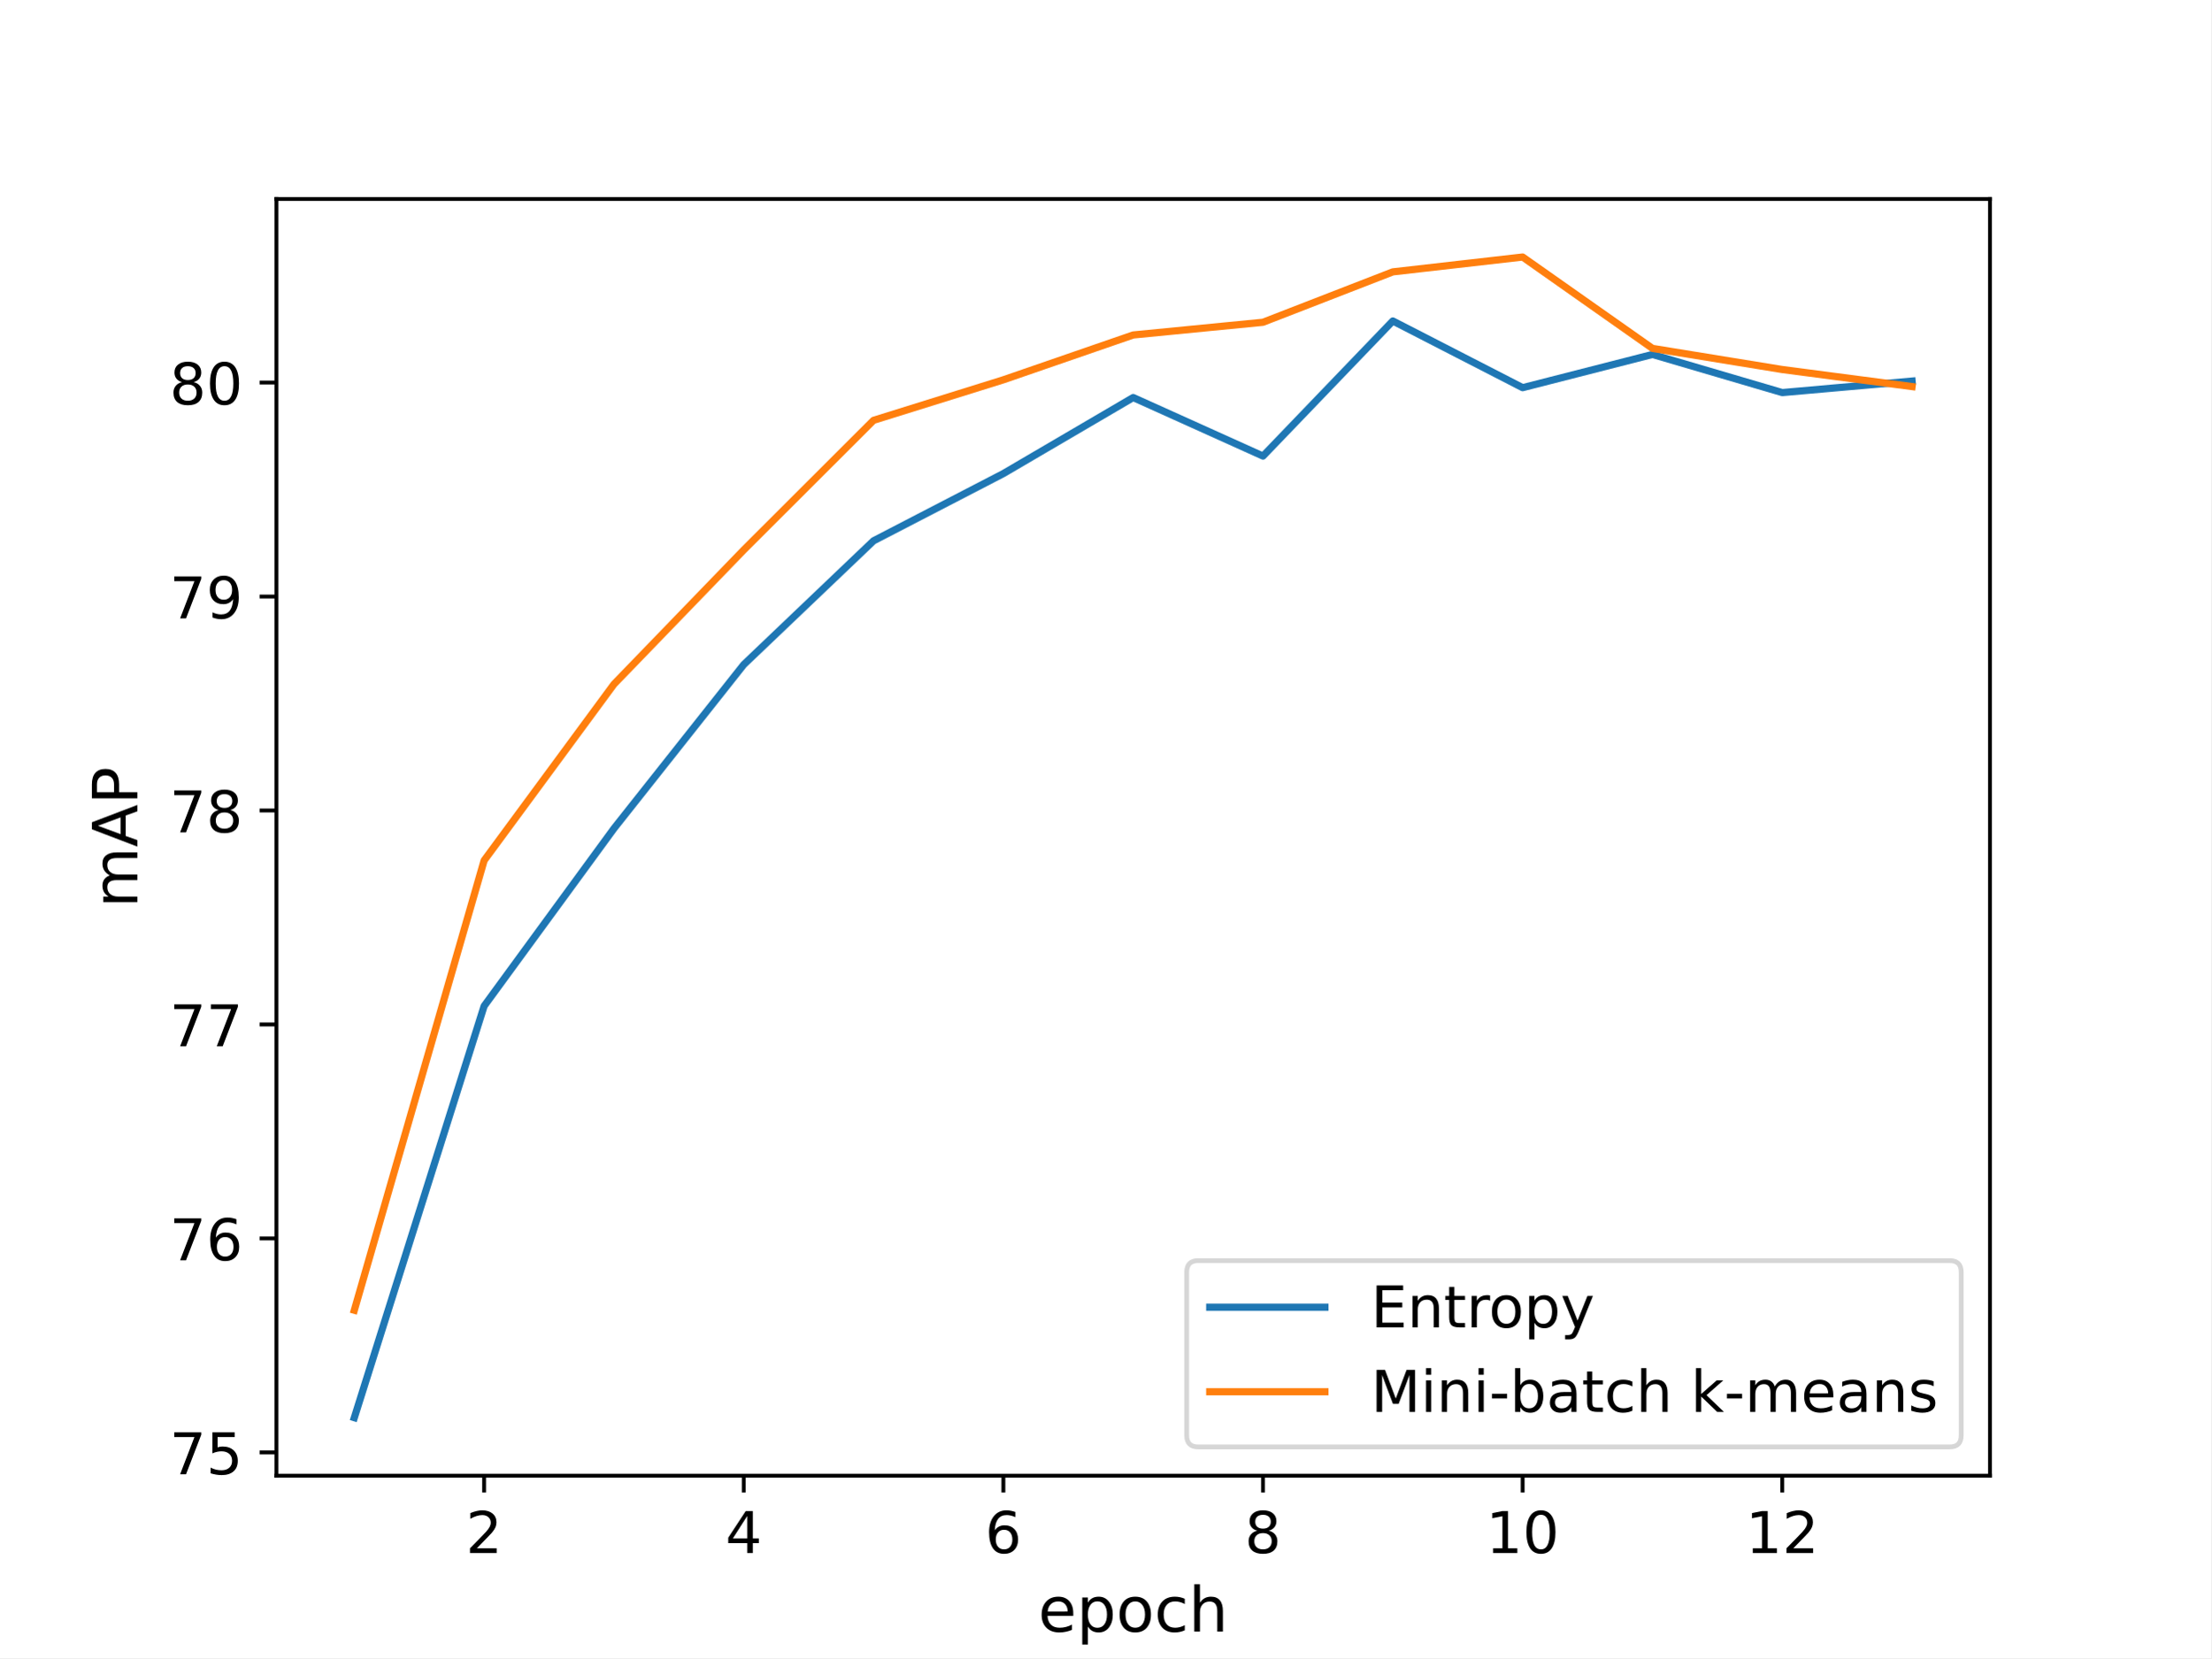
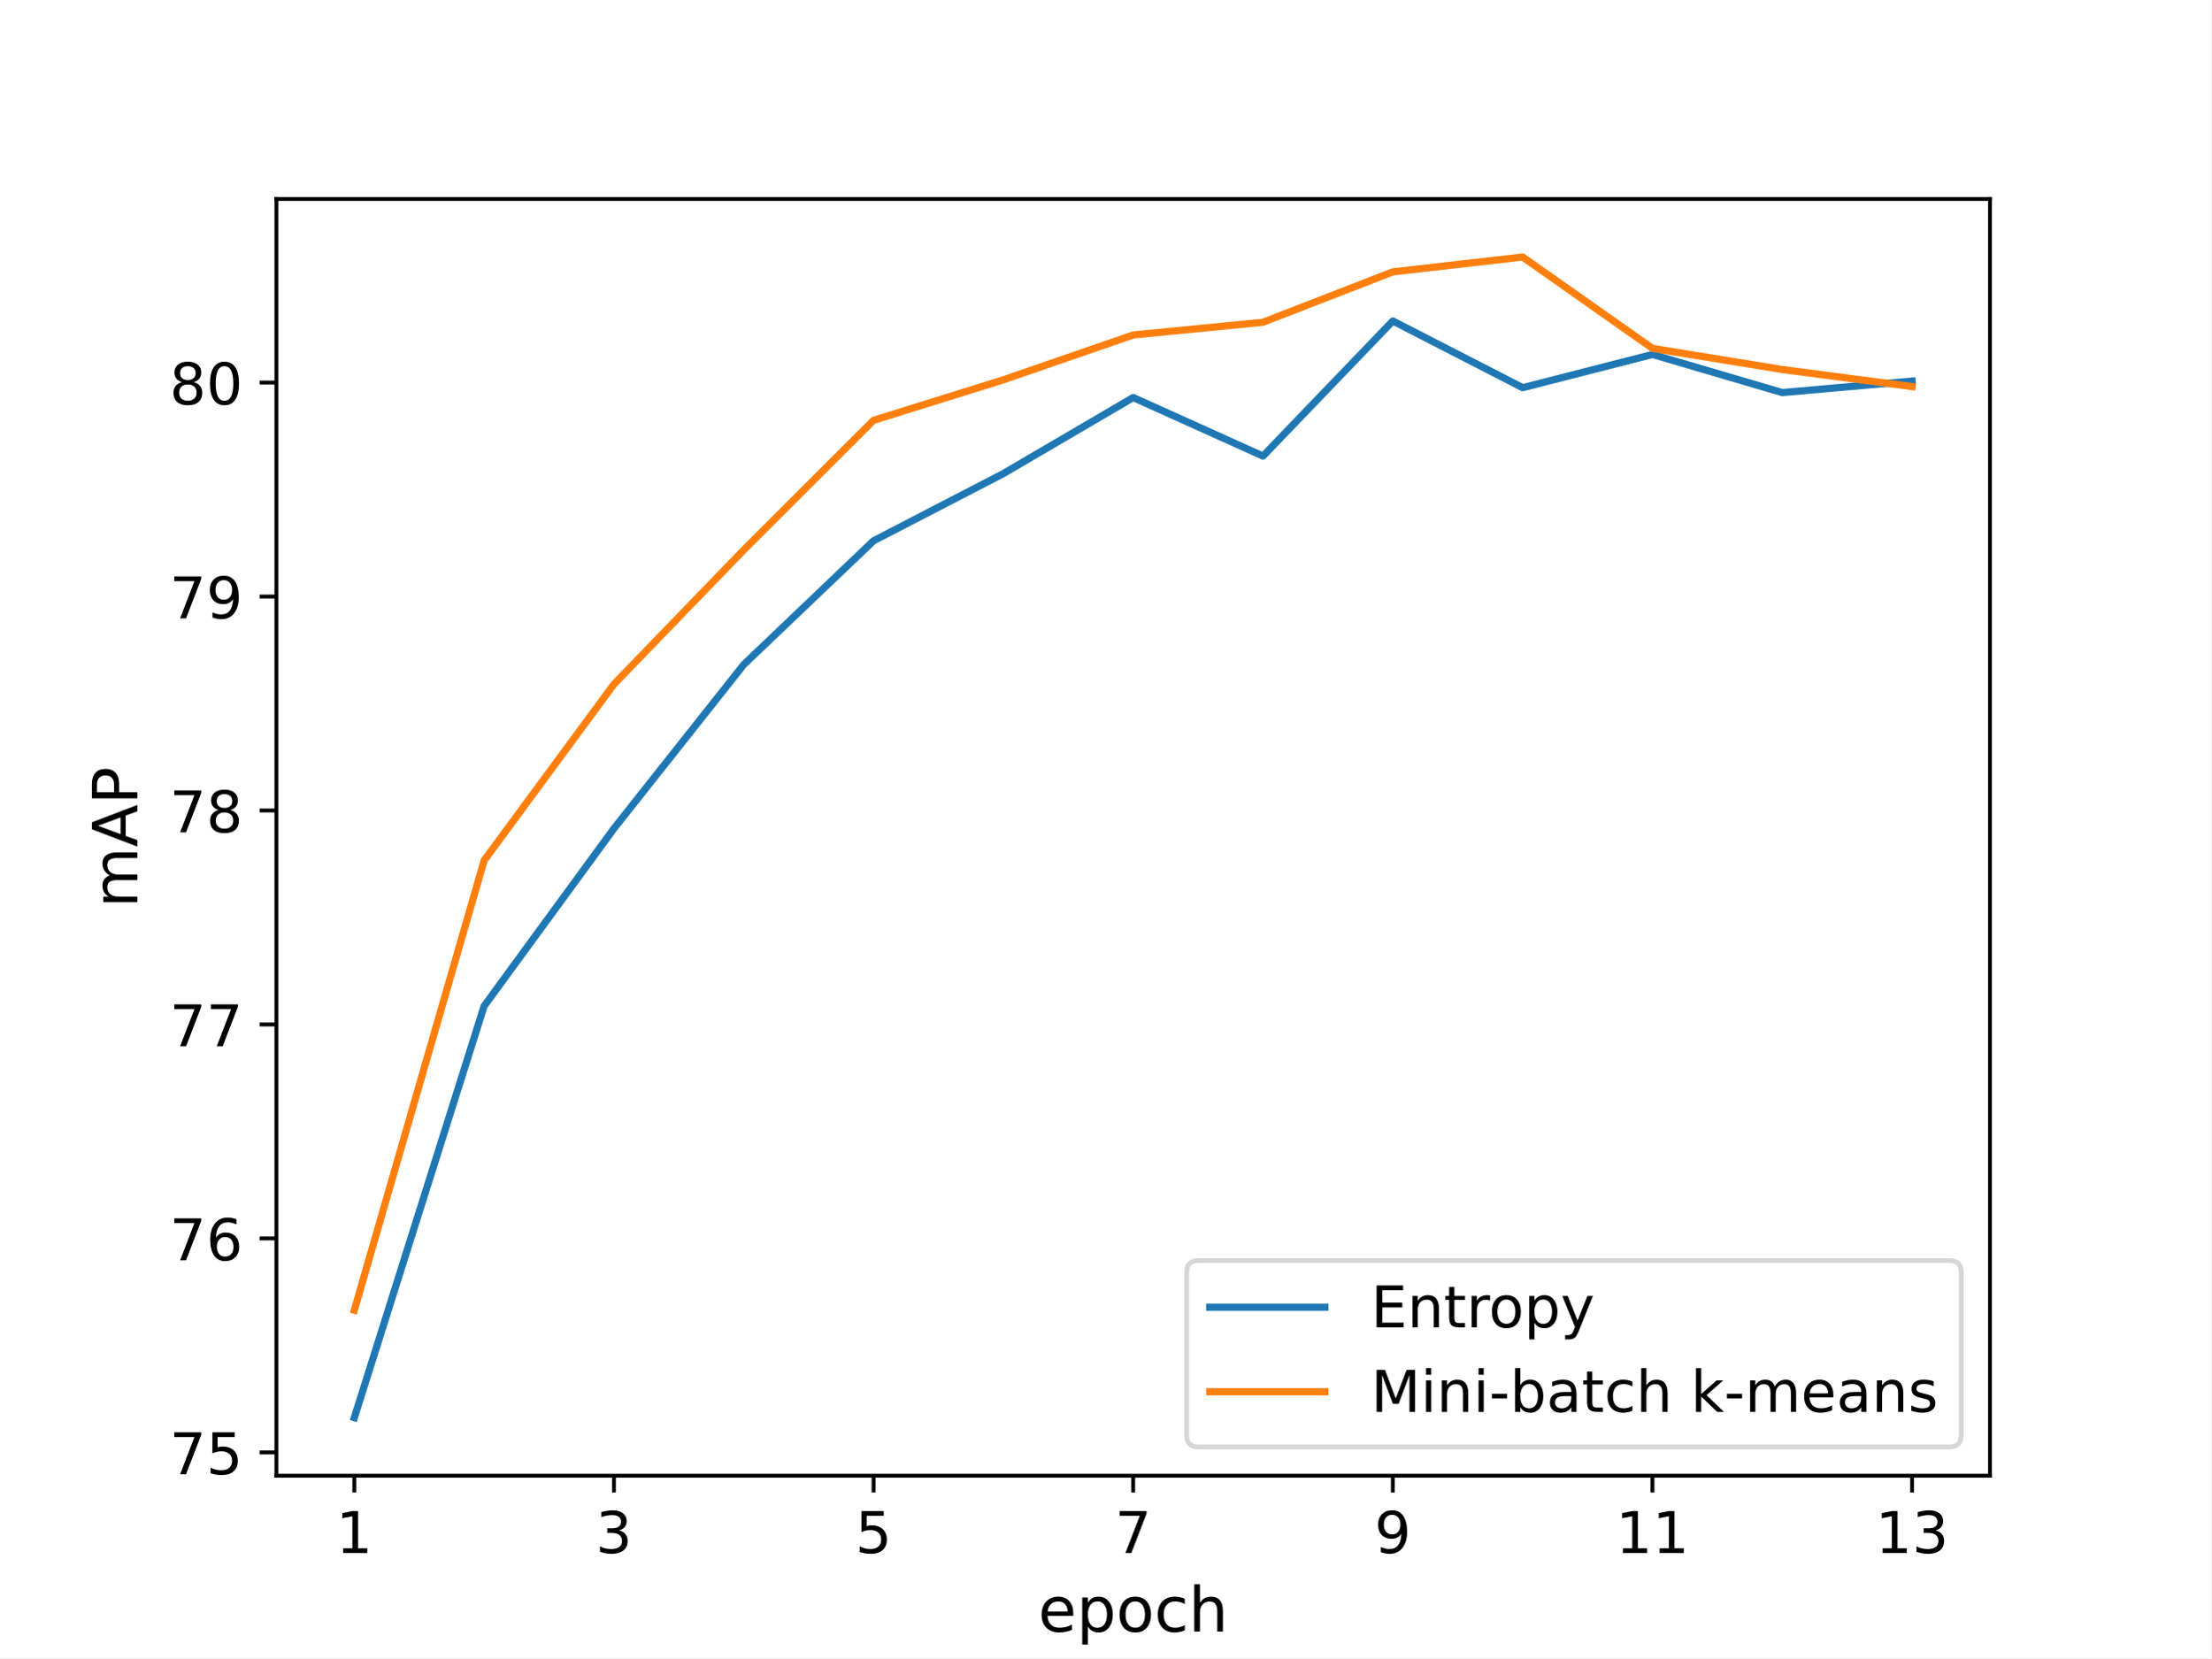
<svg xmlns="http://www.w3.org/2000/svg" xmlns:xlink="http://www.w3.org/1999/xlink" width="460.8pt" height="345.6pt" viewBox="0 0 460.8 345.6" version="1.1">
  <defs>
    <style type="text/css">*{stroke-linejoin: round; stroke-linecap: butt}</style>
  </defs>
  <g id="figure_1">
    <g id="patch_1">
      <path d="M 0 345.6  L 460.8 345.6  L 460.8 0  L 0 0  z " style="fill: #ffffff" />
    </g>
    <g id="axes_1">
      <g id="patch_2">
        <path d="M 57.6 307.584  L 414.72 307.584  L 414.72 41.472  L 57.6 41.472  z " style="fill: #ffffff" />
      </g>
      <g id="matplotlib.axis_1">
        <g id="xtick_1">
          <g id="line2d_1">
            <defs>
-               <path id="mf3b900e0e9" d="M 0 0  L 0 3.5  " style="stroke: #000000; stroke-width: 0.8" />
-             </defs>
-             <g>
-               <use xlink:href="#mf3b900e0e9" x="100.887" y="307.584" style="stroke: #000000; stroke-width: 0.8" />
+               <path id="m120ea2a809" d="M 0 0  L 0 3.5  " style="stroke: #000000; stroke-width: 0.8" />
+             </defs>
+             <g>
+               <use xlink:href="#m120ea2a809" x="73.833" y="307.584" style="stroke: #000000; stroke-width: 0.8" />
            </g>
          </g>
          <g id="text_1">
-             <g transform="translate(97.06977 323.7021) scale(0.12 -0.12)">
-               <defs>
-                 <path id="DejaVuSans-32" d="M 1228 531  L 3431 531  L 3431 0  L 469 0  L 469 531  Q 828 903 1448 1529  Q 2069 2156 2228 2338  Q 2531 2678 2651 2914  Q 2772 3150 2772 3378  Q 2772 3750 2511 3984  Q 2250 4219 1831 4219  Q 1534 4219 1204 4116  Q 875 4013 500 3803  L 500 4441  Q 881 4594 1212 4672  Q 1544 4750 1819 4750  Q 2544 4750 2975 4387  Q 3406 4025 3406 3419  Q 3406 3131 3298 2873  Q 3191 2616 2906 2266  Q 2828 2175 2409 1742  Q 1991 1309 1228 531  z " transform="scale(0.015625)" />
-               </defs>
-               <use xlink:href="#DejaVuSans-32" />
+             <g transform="translate(70.01523 323.7021) scale(0.12 -0.12)">
+               <defs>
+                 <path id="DejaVuSans-31" d="M 794 531  L 1825 531  L 1825 4091  L 703 3866  L 703 4441  L 1819 4666  L 2450 4666  L 2450 531  L 3481 531  L 3481 0  L 794 0  L 794 531  z " transform="scale(0.015625)" />
+               </defs>
+               <use xlink:href="#DejaVuSans-31" />
            </g>
          </g>
        </g>
        <g id="xtick_2">
          <g id="line2d_2">
            <g>
-               <use xlink:href="#mf3b900e0e9" x="154.996" y="307.584" style="stroke: #000000; stroke-width: 0.8" />
+               <use xlink:href="#m120ea2a809" x="127.942" y="307.584" style="stroke: #000000; stroke-width: 0.8" />
            </g>
          </g>
          <g id="text_2">
-             <g transform="translate(151.1789 323.7021) scale(0.12 -0.12)">
-               <defs>
-                 <path id="DejaVuSans-34" d="M 2419 4116  L 825 1625  L 2419 1625  L 2419 4116  z M 2253 4666  L 3047 4666  L 3047 1625  L 3713 1625  L 3713 1100  L 3047 1100  L 3047 0  L 2419 0  L 2419 1100  L 313 1100  L 313 1709  L 2253 4666  z " transform="scale(0.015625)" />
-               </defs>
-               <use xlink:href="#DejaVuSans-34" />
+             <g transform="translate(124.1243 323.7021) scale(0.12 -0.12)">
+               <defs>
+                 <path id="DejaVuSans-33" d="M 2597 2516  Q 3050 2419 3304 2112  Q 3559 1806 3559 1356  Q 3559 666 3084 287  Q 2609 -91 1734 -91  Q 1441 -91 1130 -33  Q 819 25 488 141  L 488 750  Q 750 597 1062 519  Q 1375 441 1716 441  Q 2309 441 2620 675  Q 2931 909 2931 1356  Q 2931 1769 2642 2001  Q 2353 2234 1838 2234  L 1294 2234  L 1294 2753  L 1863 2753  Q 2328 2753 2575 2939  Q 2822 3125 2822 3475  Q 2822 3834 2567 4026  Q 2313 4219 1838 4219  Q 1578 4219 1281 4162  Q 984 4106 628 3988  L 628 4550  Q 988 4650 1302 4700  Q 1616 4750 1894 4750  Q 2613 4750 3031 4423  Q 3450 4097 3450 3541  Q 3450 3153 3228 2886  Q 3006 2619 2597 2516  z " transform="scale(0.015625)" />
+               </defs>
+               <use xlink:href="#DejaVuSans-33" />
            </g>
          </g>
        </g>
        <g id="xtick_3">
          <g id="line2d_3">
            <g>
-               <use xlink:href="#mf3b900e0e9" x="209.105" y="307.584" style="stroke: #000000; stroke-width: 0.8" />
+               <use xlink:href="#m120ea2a809" x="182.051" y="307.584" style="stroke: #000000; stroke-width: 0.8" />
            </g>
          </g>
          <g id="text_3">
-             <g transform="translate(205.288 323.7021) scale(0.12 -0.12)">
-               <defs>
-                 <path id="DejaVuSans-36" d="M 2113 2584  Q 1688 2584 1439 2293  Q 1191 2003 1191 1497  Q 1191 994 1439 701  Q 1688 409 2113 409  Q 2538 409 2786 701  Q 3034 994 3034 1497  Q 3034 2003 2786 2293  Q 2538 2584 2113 2584  z M 3366 4563  L 3366 3988  Q 3128 4100 2886 4159  Q 2644 4219 2406 4219  Q 1781 4219 1451 3797  Q 1122 3375 1075 2522  Q 1259 2794 1537 2939  Q 1816 3084 2150 3084  Q 2853 3084 3261 2657  Q 3669 2231 3669 1497  Q 3669 778 3244 343  Q 2819 -91 2113 -91  Q 1303 -91 875 529  Q 447 1150 447 2328  Q 447 3434 972 4092  Q 1497 4750 2381 4750  Q 2619 4750 2861 4703  Q 3103 4656 3366 4563  z " transform="scale(0.015625)" />
-               </defs>
-               <use xlink:href="#DejaVuSans-36" />
+             <g transform="translate(178.2334 323.7021) scale(0.12 -0.12)">
+               <defs>
+                 <path id="DejaVuSans-35" d="M 691 4666  L 3169 4666  L 3169 4134  L 1269 4134  L 1269 2991  Q 1406 3038 1543 3061  Q 1681 3084 1819 3084  Q 2600 3084 3056 2656  Q 3513 2228 3513 1497  Q 3513 744 3044 326  Q 2575 -91 1722 -91  Q 1428 -91 1123 -41  Q 819 9 494 109  L 494 744  Q 775 591 1075 516  Q 1375 441 1709 441  Q 2250 441 2565 725  Q 2881 1009 2881 1497  Q 2881 1984 2565 2268  Q 2250 2553 1709 2553  Q 1456 2553 1204 2497  Q 953 2441 691 2322  L 691 4666  z " transform="scale(0.015625)" />
+               </defs>
+               <use xlink:href="#DejaVuSans-35" />
            </g>
          </g>
        </g>
        <g id="xtick_4">
          <g id="line2d_4">
            <g>
-               <use xlink:href="#mf3b900e0e9" x="263.215" y="307.584" style="stroke: #000000; stroke-width: 0.8" />
+               <use xlink:href="#m120ea2a809" x="236.16" y="307.584" style="stroke: #000000; stroke-width: 0.8" />
            </g>
          </g>
          <g id="text_4">
-             <g transform="translate(259.397 323.7021) scale(0.12 -0.12)">
-               <defs>
-                 <path id="DejaVuSans-38" d="M 2034 2216  Q 1584 2216 1326 1975  Q 1069 1734 1069 1313  Q 1069 891 1326 650  Q 1584 409 2034 409  Q 2484 409 2743 651  Q 3003 894 3003 1313  Q 3003 1734 2745 1975  Q 2488 2216 2034 2216  z M 1403 2484  Q 997 2584 770 2862  Q 544 3141 544 3541  Q 544 4100 942 4425  Q 1341 4750 2034 4750  Q 2731 4750 3128 4425  Q 3525 4100 3525 3541  Q 3525 3141 3298 2862  Q 3072 2584 2669 2484  Q 3125 2378 3379 2068  Q 3634 1759 3634 1313  Q 3634 634 3220 271  Q 2806 -91 2034 -91  Q 1263 -91 848 271  Q 434 634 434 1313  Q 434 1759 690 2068  Q 947 2378 1403 2484  z M 1172 3481  Q 1172 3119 1398 2916  Q 1625 2713 2034 2713  Q 2441 2713 2670 2916  Q 2900 3119 2900 3481  Q 2900 3844 2670 4047  Q 2441 4250 2034 4250  Q 1625 4250 1398 4047  Q 1172 3844 1172 3481  z " transform="scale(0.015625)" />
-               </defs>
-               <use xlink:href="#DejaVuSans-38" />
+             <g transform="translate(232.3425 323.7021) scale(0.12 -0.12)">
+               <defs>
+                 <path id="DejaVuSans-37" d="M 525 4666  L 3525 4666  L 3525 4397  L 1831 0  L 1172 0  L 2766 4134  L 525 4134  L 525 4666  z " transform="scale(0.015625)" />
+               </defs>
+               <use xlink:href="#DejaVuSans-37" />
            </g>
          </g>
        </g>
        <g id="xtick_5">
          <g id="line2d_5">
            <g>
-               <use xlink:href="#mf3b900e0e9" x="317.324" y="307.584" style="stroke: #000000; stroke-width: 0.8" />
+               <use xlink:href="#m120ea2a809" x="290.269" y="307.584" style="stroke: #000000; stroke-width: 0.8" />
            </g>
          </g>
          <g id="text_5">
-             <g transform="translate(309.6886 323.7021) scale(0.12 -0.12)">
-               <defs>
-                 <path id="DejaVuSans-31" d="M 794 531  L 1825 531  L 1825 4091  L 703 3866  L 703 4441  L 1819 4666  L 2450 4666  L 2450 531  L 3481 531  L 3481 0  L 794 0  L 794 531  z " transform="scale(0.015625)" />
-                 <path id="DejaVuSans-30" d="M 2034 4250  Q 1547 4250 1301 3770  Q 1056 3291 1056 2328  Q 1056 1369 1301 889  Q 1547 409 2034 409  Q 2525 409 2770 889  Q 3016 1369 3016 2328  Q 3016 3291 2770 3770  Q 2525 4250 2034 4250  z M 2034 4750  Q 2819 4750 3233 4129  Q 3647 3509 3647 2328  Q 3647 1150 3233 529  Q 2819 -91 2034 -91  Q 1250 -91 836 529  Q 422 1150 422 2328  Q 422 3509 836 4129  Q 1250 4750 2034 4750  z " transform="scale(0.015625)" />
-               </defs>
-               <use xlink:href="#DejaVuSans-31" />
-               <use xlink:href="#DejaVuSans-30" x="63.623" />
+             <g transform="translate(286.4516 323.7021) scale(0.12 -0.12)">
+               <defs>
+                 <path id="DejaVuSans-39" d="M 703 97  L 703 672  Q 941 559 1184 500  Q 1428 441 1663 441  Q 2288 441 2617 861  Q 2947 1281 2994 2138  Q 2813 1869 2534 1725  Q 2256 1581 1919 1581  Q 1219 1581 811 2004  Q 403 2428 403 3163  Q 403 3881 828 4315  Q 1253 4750 1959 4750  Q 2769 4750 3195 4129  Q 3622 3509 3622 2328  Q 3622 1225 3098 567  Q 2575 -91 1691 -91  Q 1453 -91 1209 -44  Q 966 3 703 97  z M 1959 2075  Q 2384 2075 2632 2365  Q 2881 2656 2881 3163  Q 2881 3666 2632 3958  Q 2384 4250 1959 4250  Q 1534 4250 1286 3958  Q 1038 3666 1038 3163  Q 1038 2656 1286 2365  Q 1534 2075 1959 2075  z " transform="scale(0.015625)" />
+               </defs>
+               <use xlink:href="#DejaVuSans-39" />
            </g>
          </g>
        </g>
        <g id="xtick_6">
          <g id="line2d_6">
            <g>
-               <use xlink:href="#mf3b900e0e9" x="371.433" y="307.584" style="stroke: #000000; stroke-width: 0.8" />
+               <use xlink:href="#m120ea2a809" x="344.378" y="307.584" style="stroke: #000000; stroke-width: 0.8" />
            </g>
          </g>
          <g id="text_6">
-             <g transform="translate(363.7977 323.7021) scale(0.12 -0.12)">
+             <g transform="translate(336.7432 323.7021) scale(0.12 -0.12)">
              <use xlink:href="#DejaVuSans-31" />
-               <use xlink:href="#DejaVuSans-32" x="63.623" />
-             </g>
-           </g>
-         </g>
-         <g id="text_7">
+               <use xlink:href="#DejaVuSans-31" x="63.623" />
+             </g>
+           </g>
+         </g>
+         <g id="xtick_7">
+           <g id="line2d_7">
+             <g>
+               <use xlink:href="#m120ea2a809" x="398.487" y="307.584" style="stroke: #000000; stroke-width: 0.8" />
+             </g>
+           </g>
+           <g id="text_7">
+             <g transform="translate(390.8523 323.7021) scale(0.12 -0.12)">
+               <use xlink:href="#DejaVuSans-31" />
+               <use xlink:href="#DejaVuSans-33" x="63.623" />
+             </g>
+           </g>
+         </g>
+         <g id="text_8">
          <g transform="translate(216.3634 340.0757) scale(0.13 -0.13)">
            <defs>
              <path id="DejaVuSans-65" d="M 3597 1894  L 3597 1613  L 953 1613  Q 991 1019 1311 708  Q 1631 397 2203 397  Q 2534 397 2845 478  Q 3156 559 3463 722  L 3463 178  Q 3153 47 2828 -22  Q 2503 -91 2169 -91  Q 1331 -91 842 396  Q 353 884 353 1716  Q 353 2575 817 3079  Q 1281 3584 2069 3584  Q 2775 3584 3186 3129  Q 3597 2675 3597 1894  z M 3022 2063  Q 3016 2534 2758 2815  Q 2500 3097 2075 3097  Q 1594 3097 1305 2825  Q 1016 2553 972 2059  L 3022 2063  z " transform="scale(0.015625)" />
              <path id="DejaVuSans-70" d="M 1159 525  L 1159 -1331  L 581 -1331  L 581 3500  L 1159 3500  L 1159 2969  Q 1341 3281 1617 3432  Q 1894 3584 2278 3584  Q 2916 3584 3314 3078  Q 3713 2572 3713 1747  Q 3713 922 3314 415  Q 2916 -91 2278 -91  Q 1894 -91 1617 61  Q 1341 213 1159 525  z M 3116 1747  Q 3116 2381 2855 2742  Q 2594 3103 2138 3103  Q 1681 3103 1420 2742  Q 1159 2381 1159 1747  Q 1159 1113 1420 752  Q 1681 391 2138 391  Q 2594 391 2855 752  Q 3116 1113 3116 1747  z " transform="scale(0.015625)" />
              <path id="DejaVuSans-6f" d="M 1959 3097  Q 1497 3097 1228 2736  Q 959 2375 959 1747  Q 959 1119 1226 758  Q 1494 397 1959 397  Q 2419 397 2687 759  Q 2956 1122 2956 1747  Q 2956 2369 2687 2733  Q 2419 3097 1959 3097  z M 1959 3584  Q 2709 3584 3137 3096  Q 3566 2609 3566 1747  Q 3566 888 3137 398  Q 2709 -91 1959 -91  Q 1206 -91 779 398  Q 353 888 353 1747  Q 353 2609 779 3096  Q 1206 3584 1959 3584  z " transform="scale(0.015625)" />
              <path id="DejaVuSans-63" d="M 3122 3366  L 3122 2828  Q 2878 2963 2633 3030  Q 2388 3097 2138 3097  Q 1578 3097 1268 2742  Q 959 2388 959 1747  Q 959 1106 1268 751  Q 1578 397 2138 397  Q 2388 397 2633 464  Q 2878 531 3122 666  L 3122 134  Q 2881 22 2623 -34  Q 2366 -91 2075 -91  Q 1284 -91 818 406  Q 353 903 353 1747  Q 353 2603 823 3093  Q 1294 3584 2113 3584  Q 2378 3584 2631 3529  Q 2884 3475 3122 3366  z " transform="scale(0.015625)" />
              <path id="DejaVuSans-68" d="M 3513 2113  L 3513 0  L 2938 0  L 2938 2094  Q 2938 2591 2744 2837  Q 2550 3084 2163 3084  Q 1697 3084 1428 2787  Q 1159 2491 1159 1978  L 1159 0  L 581 0  L 581 4863  L 1159 4863  L 1159 2956  Q 1366 3272 1645 3428  Q 1925 3584 2291 3584  Q 2894 3584 3203 3211  Q 3513 2838 3513 2113  z " transform="scale(0.015625)" />
            </defs>
            <use xlink:href="#DejaVuSans-65" />
            <use xlink:href="#DejaVuSans-70" x="61.523" />
            <use xlink:href="#DejaVuSans-6f" x="125" />
            <use xlink:href="#DejaVuSans-63" x="186.182" />
            <use xlink:href="#DejaVuSans-68" x="241.162" />
          </g>
        </g>
      </g>
      <g id="matplotlib.axis_2">
        <g id="ytick_1">
-           <g id="line2d_7">
-             <defs>
-               <path id="md57ecba5c2" d="M 0 0  L -3.5 0  " style="stroke: #000000; stroke-width: 0.8" />
-             </defs>
-             <g>
-               <use xlink:href="#md57ecba5c2" x="57.6" y="302.727" style="stroke: #000000; stroke-width: 0.8" />
-             </g>
-           </g>
-           <g id="text_8">
+           <g id="line2d_8">
+             <defs>
+               <path id="m9412b43503" d="M 0 0  L -3.5 0  " style="stroke: #000000; stroke-width: 0.8" />
+             </defs>
+             <g>
+               <use xlink:href="#m9412b43503" x="57.6" y="302.727" style="stroke: #000000; stroke-width: 0.8" />
+             </g>
+           </g>
+           <g id="text_9">
            <g transform="translate(35.33 307.2858) scale(0.12 -0.12)">
-               <defs>
-                 <path id="DejaVuSans-37" d="M 525 4666  L 3525 4666  L 3525 4397  L 1831 0  L 1172 0  L 2766 4134  L 525 4134  L 525 4666  z " transform="scale(0.015625)" />
-                 <path id="DejaVuSans-35" d="M 691 4666  L 3169 4666  L 3169 4134  L 1269 4134  L 1269 2991  Q 1406 3038 1543 3061  Q 1681 3084 1819 3084  Q 2600 3084 3056 2656  Q 3513 2228 3513 1497  Q 3513 744 3044 326  Q 2575 -91 1722 -91  Q 1428 -91 1123 -41  Q 819 9 494 109  L 494 744  Q 775 591 1075 516  Q 1375 441 1709 441  Q 2250 441 2565 725  Q 2881 1009 2881 1497  Q 2881 1984 2565 2268  Q 2250 2553 1709 2553  Q 1456 2553 1204 2497  Q 953 2441 691 2322  L 691 4666  z " transform="scale(0.015625)" />
-               </defs>
              <use xlink:href="#DejaVuSans-37" />
              <use xlink:href="#DejaVuSans-35" x="63.623" />
            </g>
          </g>
        </g>
        <g id="ytick_2">
-           <g id="line2d_8">
-             <g>
-               <use xlink:href="#md57ecba5c2" x="57.6" y="258.128" style="stroke: #000000; stroke-width: 0.8" />
-             </g>
-           </g>
-           <g id="text_9">
+           <g id="line2d_9">
+             <g>
+               <use xlink:href="#m9412b43503" x="57.6" y="258.128" style="stroke: #000000; stroke-width: 0.8" />
+             </g>
+           </g>
+           <g id="text_10">
            <g transform="translate(35.33 262.6869) scale(0.12 -0.12)">
+               <defs>
+                 <path id="DejaVuSans-36" d="M 2113 2584  Q 1688 2584 1439 2293  Q 1191 2003 1191 1497  Q 1191 994 1439 701  Q 1688 409 2113 409  Q 2538 409 2786 701  Q 3034 994 3034 1497  Q 3034 2003 2786 2293  Q 2538 2584 2113 2584  z M 3366 4563  L 3366 3988  Q 3128 4100 2886 4159  Q 2644 4219 2406 4219  Q 1781 4219 1451 3797  Q 1122 3375 1075 2522  Q 1259 2794 1537 2939  Q 1816 3084 2150 3084  Q 2853 3084 3261 2657  Q 3669 2231 3669 1497  Q 3669 778 3244 343  Q 2819 -91 2113 -91  Q 1303 -91 875 529  Q 447 1150 447 2328  Q 447 3434 972 4092  Q 1497 4750 2381 4750  Q 2619 4750 2861 4703  Q 3103 4656 3366 4563  z " transform="scale(0.015625)" />
+               </defs>
              <use xlink:href="#DejaVuSans-37" />
              <use xlink:href="#DejaVuSans-36" x="63.623" />
            </g>
          </g>
        </g>
        <g id="ytick_3">
-           <g id="line2d_9">
-             <g>
-               <use xlink:href="#md57ecba5c2" x="57.6" y="213.529" style="stroke: #000000; stroke-width: 0.8" />
-             </g>
-           </g>
-           <g id="text_10">
+           <g id="line2d_10">
+             <g>
+               <use xlink:href="#m9412b43503" x="57.6" y="213.529" style="stroke: #000000; stroke-width: 0.8" />
+             </g>
+           </g>
+           <g id="text_11">
            <g transform="translate(35.33 218.0881) scale(0.12 -0.12)">
              <use xlink:href="#DejaVuSans-37" />
              <use xlink:href="#DejaVuSans-37" x="63.623" />
            </g>
          </g>
        </g>
        <g id="ytick_4">
-           <g id="line2d_10">
-             <g>
-               <use xlink:href="#md57ecba5c2" x="57.6" y="168.93" style="stroke: #000000; stroke-width: 0.8" />
-             </g>
-           </g>
-           <g id="text_11">
+           <g id="line2d_11">
+             <g>
+               <use xlink:href="#m9412b43503" x="57.6" y="168.93" style="stroke: #000000; stroke-width: 0.8" />
+             </g>
+           </g>
+           <g id="text_12">
            <g transform="translate(35.33 173.4892) scale(0.12 -0.12)">
+               <defs>
+                 <path id="DejaVuSans-38" d="M 2034 2216  Q 1584 2216 1326 1975  Q 1069 1734 1069 1313  Q 1069 891 1326 650  Q 1584 409 2034 409  Q 2484 409 2743 651  Q 3003 894 3003 1313  Q 3003 1734 2745 1975  Q 2488 2216 2034 2216  z M 1403 2484  Q 997 2584 770 2862  Q 544 3141 544 3541  Q 544 4100 942 4425  Q 1341 4750 2034 4750  Q 2731 4750 3128 4425  Q 3525 4100 3525 3541  Q 3525 3141 3298 2862  Q 3072 2584 2669 2484  Q 3125 2378 3379 2068  Q 3634 1759 3634 1313  Q 3634 634 3220 271  Q 2806 -91 2034 -91  Q 1263 -91 848 271  Q 434 634 434 1313  Q 434 1759 690 2068  Q 947 2378 1403 2484  z M 1172 3481  Q 1172 3119 1398 2916  Q 1625 2713 2034 2713  Q 2441 2713 2670 2916  Q 2900 3119 2900 3481  Q 2900 3844 2670 4047  Q 2441 4250 2034 4250  Q 1625 4250 1398 4047  Q 1172 3844 1172 3481  z " transform="scale(0.015625)" />
+               </defs>
              <use xlink:href="#DejaVuSans-37" />
              <use xlink:href="#DejaVuSans-38" x="63.623" />
            </g>
          </g>
        </g>
        <g id="ytick_5">
-           <g id="line2d_11">
-             <g>
-               <use xlink:href="#md57ecba5c2" x="57.6" y="124.331" style="stroke: #000000; stroke-width: 0.8" />
-             </g>
-           </g>
-           <g id="text_12">
+           <g id="line2d_12">
+             <g>
+               <use xlink:href="#m9412b43503" x="57.6" y="124.331" style="stroke: #000000; stroke-width: 0.8" />
+             </g>
+           </g>
+           <g id="text_13">
            <g transform="translate(35.33 128.8904) scale(0.12 -0.12)">
-               <defs>
-                 <path id="DejaVuSans-39" d="M 703 97  L 703 672  Q 941 559 1184 500  Q 1428 441 1663 441  Q 2288 441 2617 861  Q 2947 1281 2994 2138  Q 2813 1869 2534 1725  Q 2256 1581 1919 1581  Q 1219 1581 811 2004  Q 403 2428 403 3163  Q 403 3881 828 4315  Q 1253 4750 1959 4750  Q 2769 4750 3195 4129  Q 3622 3509 3622 2328  Q 3622 1225 3098 567  Q 2575 -91 1691 -91  Q 1453 -91 1209 -44  Q 966 3 703 97  z M 1959 2075  Q 2384 2075 2632 2365  Q 2881 2656 2881 3163  Q 2881 3666 2632 3958  Q 2384 4250 1959 4250  Q 1534 4250 1286 3958  Q 1038 3666 1038 3163  Q 1038 2656 1286 2365  Q 1534 2075 1959 2075  z " transform="scale(0.015625)" />
-               </defs>
              <use xlink:href="#DejaVuSans-37" />
              <use xlink:href="#DejaVuSans-39" x="63.623" />
            </g>
          </g>
        </g>
        <g id="ytick_6">
-           <g id="line2d_12">
-             <g>
-               <use xlink:href="#md57ecba5c2" x="57.6" y="79.732" style="stroke: #000000; stroke-width: 0.8" />
-             </g>
-           </g>
-           <g id="text_13">
+           <g id="line2d_13">
+             <g>
+               <use xlink:href="#m9412b43503" x="57.6" y="79.732" style="stroke: #000000; stroke-width: 0.8" />
+             </g>
+           </g>
+           <g id="text_14">
            <g transform="translate(35.33 84.29153) scale(0.12 -0.12)">
+               <defs>
+                 <path id="DejaVuSans-30" d="M 2034 4250  Q 1547 4250 1301 3770  Q 1056 3291 1056 2328  Q 1056 1369 1301 889  Q 1547 409 2034 409  Q 2525 409 2770 889  Q 3016 1369 3016 2328  Q 3016 3291 2770 3770  Q 2525 4250 2034 4250  z M 2034 4750  Q 2819 4750 3233 4129  Q 3647 3509 3647 2328  Q 3647 1150 3233 529  Q 2819 -91 2034 -91  Q 1250 -91 836 529  Q 422 1150 422 2328  Q 422 3509 836 4129  Q 1250 4750 2034 4750  z " transform="scale(0.015625)" />
+               </defs>
              <use xlink:href="#DejaVuSans-38" />
              <use xlink:href="#DejaVuSans-30" x="63.623" />
            </g>
          </g>
        </g>
-         <g id="text_14">
+         <g id="text_15">
          <g transform="translate(28.62641 189.2251) rotate(-90) scale(0.13 -0.13)">
            <defs>
              <path id="DejaVuSans-6d" d="M 3328 2828  Q 3544 3216 3844 3400  Q 4144 3584 4550 3584  Q 5097 3584 5394 3201  Q 5691 2819 5691 2113  L 5691 0  L 5113 0  L 5113 2094  Q 5113 2597 4934 2840  Q 4756 3084 4391 3084  Q 3944 3084 3684 2787  Q 3425 2491 3425 1978  L 3425 0  L 2847 0  L 2847 2094  Q 2847 2600 2669 2842  Q 2491 3084 2119 3084  Q 1678 3084 1418 2786  Q 1159 2488 1159 1978  L 1159 0  L 581 0  L 581 3500  L 1159 3500  L 1159 2956  Q 1356 3278 1631 3431  Q 1906 3584 2284 3584  Q 2666 3584 2933 3390  Q 3200 3197 3328 2828  z " transform="scale(0.015625)" />
              <path id="DejaVuSans-41" d="M 2188 4044  L 1331 1722  L 3047 1722  L 2188 4044  z M 1831 4666  L 2547 4666  L 4325 0  L 3669 0  L 3244 1197  L 1141 1197  L 716 0  L 50 0  L 1831 4666  z " transform="scale(0.015625)" />
              <path id="DejaVuSans-50" d="M 1259 4147  L 1259 2394  L 2053 2394  Q 2494 2394 2734 2622  Q 2975 2850 2975 3272  Q 2975 3691 2734 3919  Q 2494 4147 2053 4147  L 1259 4147  z M 628 4666  L 2053 4666  Q 2838 4666 3239 4311  Q 3641 3956 3641 3272  Q 3641 2581 3239 2228  Q 2838 1875 2053 1875  L 1259 1875  L 1259 0  L 628 0  L 628 4666  z " transform="scale(0.015625)" />
            </defs>
            <use xlink:href="#DejaVuSans-6d" />
            <use xlink:href="#DejaVuSans-41" x="97.412" />
            <use xlink:href="#DejaVuSans-50" x="165.82" />
          </g>
        </g>
      </g>
-       <g id="line2d_13">
-         <path d="M 73.833 295.488  L 100.887 209.693  L 127.942 172.692  L 154.996 138.52  L 182.051 112.716  L 209.105 98.702  L 236.16 82.854  L 263.215 95.054  L 290.269 66.898  L 317.324 80.8  L 344.378 73.874  L 371.433 81.822  L 398.487 79.423  " clip-path="url(#pa0d6b41446)" style="fill: none; stroke: #1f77b4; stroke-width: 1.5; stroke-linecap: square" />
-       </g>
      <g id="line2d_14">
-         <path d="M 73.833 273.093  L 100.887 179.354  L 127.942 142.613  L 154.996 114.626  L 182.051 87.604  L 209.105 79.159  L 236.16 69.815  L 263.215 67.163  L 290.269 56.661  L 317.324 53.568  L 344.378 72.609  L 371.433 77.016  L 398.487 80.571  " clip-path="url(#pa0d6b41446)" style="fill: none; stroke: #ff7f0e; stroke-width: 1.5; stroke-linecap: square" />
+         <path d="M 73.833 295.488  L 100.887 209.693  L 127.942 172.692  L 154.996 138.52  L 182.051 112.716  L 209.105 98.702  L 236.16 82.854  L 263.215 95.054  L 290.269 66.898  L 317.324 80.8  L 344.378 73.874  L 371.433 81.822  L 398.487 79.423  " clip-path="url(#p0e49ece2d0)" style="fill: none; stroke: #1f77b4; stroke-width: 1.5; stroke-linecap: square" />
+       </g>
+       <g id="line2d_15">
+         <path d="M 73.833 273.093  L 100.887 179.354  L 127.942 142.613  L 154.996 114.626  L 182.051 87.604  L 209.105 79.159  L 236.16 69.815  L 263.215 67.163  L 290.269 56.661  L 317.324 53.568  L 344.378 72.609  L 371.433 77.016  L 398.487 80.571  " clip-path="url(#p0e49ece2d0)" style="fill: none; stroke: #ff7f0e; stroke-width: 1.5; stroke-linecap: square" />
      </g>
      <g id="patch_3">
        <path d="M 57.6 307.584  L 57.6 41.472  " style="fill: none; stroke: #000000; stroke-width: 0.8; stroke-linejoin: miter; stroke-linecap: square" />
      </g>
      <g id="patch_4">
        <path d="M 414.72 307.584  L 414.72 41.472  " style="fill: none; stroke: #000000; stroke-width: 0.8; stroke-linejoin: miter; stroke-linecap: square" />
      </g>
      <g id="patch_5">
        <path d="M 57.6 307.584  L 414.72 307.584  " style="fill: none; stroke: #000000; stroke-width: 0.8; stroke-linejoin: miter; stroke-linecap: square" />
      </g>
      <g id="patch_6">
        <path d="M 57.6 41.472  L 414.72 41.472  " style="fill: none; stroke: #000000; stroke-width: 0.8; stroke-linejoin: miter; stroke-linecap: square" />
      </g>
      <g id="legend_1">
        <g id="patch_7">
          <path d="M 249.711 301.584  L 406.32 301.584  Q 408.72 301.584 408.72 299.184  L 408.72 265.156  Q 408.72 262.757 406.32 262.757  L 249.711 262.757  Q 247.311 262.757 247.311 265.156  L 247.311 299.184  Q 247.311 301.584 249.711 301.584  z " style="fill: #ffffff; opacity: 0.8; stroke: #cccccc; stroke-linejoin: miter" />
        </g>
-         <g id="line2d_15">
+         <g id="line2d_16">
          <path d="M 252.111 272.475  L 264.111 272.475  L 276.111 272.475  " style="fill: none; stroke: #1f77b4; stroke-width: 1.5; stroke-linecap: square" />
        </g>
-         <g id="text_15">
+         <g id="text_16">
          <g transform="translate(285.7106 276.6746) scale(0.12 -0.12)">
            <defs>
              <path id="DejaVuSans-45" d="M 628 4666  L 3578 4666  L 3578 4134  L 1259 4134  L 1259 2753  L 3481 2753  L 3481 2222  L 1259 2222  L 1259 531  L 3634 531  L 3634 0  L 628 0  L 628 4666  z " transform="scale(0.015625)" />
              <path id="DejaVuSans-6e" d="M 3513 2113  L 3513 0  L 2938 0  L 2938 2094  Q 2938 2591 2744 2837  Q 2550 3084 2163 3084  Q 1697 3084 1428 2787  Q 1159 2491 1159 1978  L 1159 0  L 581 0  L 581 3500  L 1159 3500  L 1159 2956  Q 1366 3272 1645 3428  Q 1925 3584 2291 3584  Q 2894 3584 3203 3211  Q 3513 2838 3513 2113  z " transform="scale(0.015625)" />
              <path id="DejaVuSans-74" d="M 1172 4494  L 1172 3500  L 2356 3500  L 2356 3053  L 1172 3053  L 1172 1153  Q 1172 725 1289 603  Q 1406 481 1766 481  L 2356 481  L 2356 0  L 1766 0  Q 1100 0 847 248  Q 594 497 594 1153  L 594 3053  L 172 3053  L 172 3500  L 594 3500  L 594 4494  L 1172 4494  z " transform="scale(0.015625)" />
              <path id="DejaVuSans-72" d="M 2631 2963  Q 2534 3019 2420 3045  Q 2306 3072 2169 3072  Q 1681 3072 1420 2755  Q 1159 2438 1159 1844  L 1159 0  L 581 0  L 581 3500  L 1159 3500  L 1159 2956  Q 1341 3275 1631 3429  Q 1922 3584 2338 3584  Q 2397 3584 2469 3576  Q 2541 3569 2628 3553  L 2631 2963  z " transform="scale(0.015625)" />
              <path id="DejaVuSans-79" d="M 2059 -325  Q 1816 -950 1584 -1140  Q 1353 -1331 966 -1331  L 506 -1331  L 506 -850  L 844 -850  Q 1081 -850 1212 -737  Q 1344 -625 1503 -206  L 1606 56  L 191 3500  L 800 3500  L 1894 763  L 2988 3500  L 3597 3500  L 2059 -325  z " transform="scale(0.015625)" />
            </defs>
            <use xlink:href="#DejaVuSans-45" />
            <use xlink:href="#DejaVuSans-6e" x="63.184" />
            <use xlink:href="#DejaVuSans-74" x="126.562" />
            <use xlink:href="#DejaVuSans-72" x="165.771" />
            <use xlink:href="#DejaVuSans-6f" x="204.635" />
            <use xlink:href="#DejaVuSans-70" x="265.816" />
            <use xlink:href="#DejaVuSans-79" x="329.293" />
          </g>
        </g>
-         <g id="line2d_16">
+         <g id="line2d_17">
          <path d="M 252.111 290.088  L 264.111 290.088  L 276.111 290.088  " style="fill: none; stroke: #ff7f0e; stroke-width: 1.5; stroke-linecap: square" />
        </g>
-         <g id="text_16">
+         <g id="text_17">
          <g transform="translate(285.7106 294.2884) scale(0.12 -0.12)">
            <defs>
              <path id="DejaVuSans-4d" d="M 628 4666  L 1569 4666  L 2759 1491  L 3956 4666  L 4897 4666  L 4897 0  L 4281 0  L 4281 4097  L 3078 897  L 2444 897  L 1241 4097  L 1241 0  L 628 0  L 628 4666  z " transform="scale(0.015625)" />
              <path id="DejaVuSans-69" d="M 603 3500  L 1178 3500  L 1178 0  L 603 0  L 603 3500  z M 603 4863  L 1178 4863  L 1178 4134  L 603 4134  L 603 4863  z " transform="scale(0.015625)" />
              <path id="DejaVuSans-2d" d="M 313 2009  L 1997 2009  L 1997 1497  L 313 1497  L 313 2009  z " transform="scale(0.015625)" />
              <path id="DejaVuSans-62" d="M 3116 1747  Q 3116 2381 2855 2742  Q 2594 3103 2138 3103  Q 1681 3103 1420 2742  Q 1159 2381 1159 1747  Q 1159 1113 1420 752  Q 1681 391 2138 391  Q 2594 391 2855 752  Q 3116 1113 3116 1747  z M 1159 2969  Q 1341 3281 1617 3432  Q 1894 3584 2278 3584  Q 2916 3584 3314 3078  Q 3713 2572 3713 1747  Q 3713 922 3314 415  Q 2916 -91 2278 -91  Q 1894 -91 1617 61  Q 1341 213 1159 525  L 1159 0  L 581 0  L 581 4863  L 1159 4863  L 1159 2969  z " transform="scale(0.015625)" />
              <path id="DejaVuSans-61" d="M 2194 1759  Q 1497 1759 1228 1600  Q 959 1441 959 1056  Q 959 750 1161 570  Q 1363 391 1709 391  Q 2188 391 2477 730  Q 2766 1069 2766 1631  L 2766 1759  L 2194 1759  z M 3341 1997  L 3341 0  L 2766 0  L 2766 531  Q 2569 213 2275 61  Q 1981 -91 1556 -91  Q 1019 -91 701 211  Q 384 513 384 1019  Q 384 1609 779 1909  Q 1175 2209 1959 2209  L 2766 2209  L 2766 2266  Q 2766 2663 2505 2880  Q 2244 3097 1772 3097  Q 1472 3097 1187 3025  Q 903 2953 641 2809  L 641 3341  Q 956 3463 1253 3523  Q 1550 3584 1831 3584  Q 2591 3584 2966 3190  Q 3341 2797 3341 1997  z " transform="scale(0.015625)" />
              <path id="DejaVuSans-20" transform="scale(0.015625)" />
              <path id="DejaVuSans-6b" d="M 581 4863  L 1159 4863  L 1159 1991  L 2875 3500  L 3609 3500  L 1753 1863  L 3688 0  L 2938 0  L 1159 1709  L 1159 0  L 581 0  L 581 4863  z " transform="scale(0.015625)" />
              <path id="DejaVuSans-73" d="M 2834 3397  L 2834 2853  Q 2591 2978 2328 3040  Q 2066 3103 1784 3103  Q 1356 3103 1142 2972  Q 928 2841 928 2578  Q 928 2378 1081 2264  Q 1234 2150 1697 2047  L 1894 2003  Q 2506 1872 2764 1633  Q 3022 1394 3022 966  Q 3022 478 2636 193  Q 2250 -91 1575 -91  Q 1294 -91 989 -36  Q 684 19 347 128  L 347 722  Q 666 556 975 473  Q 1284 391 1588 391  Q 1994 391 2212 530  Q 2431 669 2431 922  Q 2431 1156 2273 1281  Q 2116 1406 1581 1522  L 1381 1569  Q 847 1681 609 1914  Q 372 2147 372 2553  Q 372 3047 722 3315  Q 1072 3584 1716 3584  Q 2034 3584 2315 3537  Q 2597 3491 2834 3397  z " transform="scale(0.015625)" />
            </defs>
            <use xlink:href="#DejaVuSans-4d" />
            <use xlink:href="#DejaVuSans-69" x="86.279" />
            <use xlink:href="#DejaVuSans-6e" x="114.062" />
            <use xlink:href="#DejaVuSans-69" x="177.441" />
            <use xlink:href="#DejaVuSans-2d" x="205.225" />
            <use xlink:href="#DejaVuSans-62" x="241.309" />
            <use xlink:href="#DejaVuSans-61" x="304.785" />
            <use xlink:href="#DejaVuSans-74" x="366.064" />
            <use xlink:href="#DejaVuSans-63" x="405.273" />
            <use xlink:href="#DejaVuSans-68" x="460.254" />
            <use xlink:href="#DejaVuSans-20" x="523.633" />
            <use xlink:href="#DejaVuSans-6b" x="555.42" />
            <use xlink:href="#DejaVuSans-2d" x="613.33" />
            <use xlink:href="#DejaVuSans-6d" x="649.414" />
            <use xlink:href="#DejaVuSans-65" x="746.826" />
            <use xlink:href="#DejaVuSans-61" x="808.35" />
            <use xlink:href="#DejaVuSans-6e" x="869.629" />
            <use xlink:href="#DejaVuSans-73" x="933.008" />
          </g>
        </g>
      </g>
    </g>
  </g>
  <defs>
-     <clipPath id="pa0d6b41446">
+     <clipPath id="p0e49ece2d0">
      <rect x="57.6" y="41.472" width="357.12" height="266.112" />
    </clipPath>
  </defs>
</svg>
